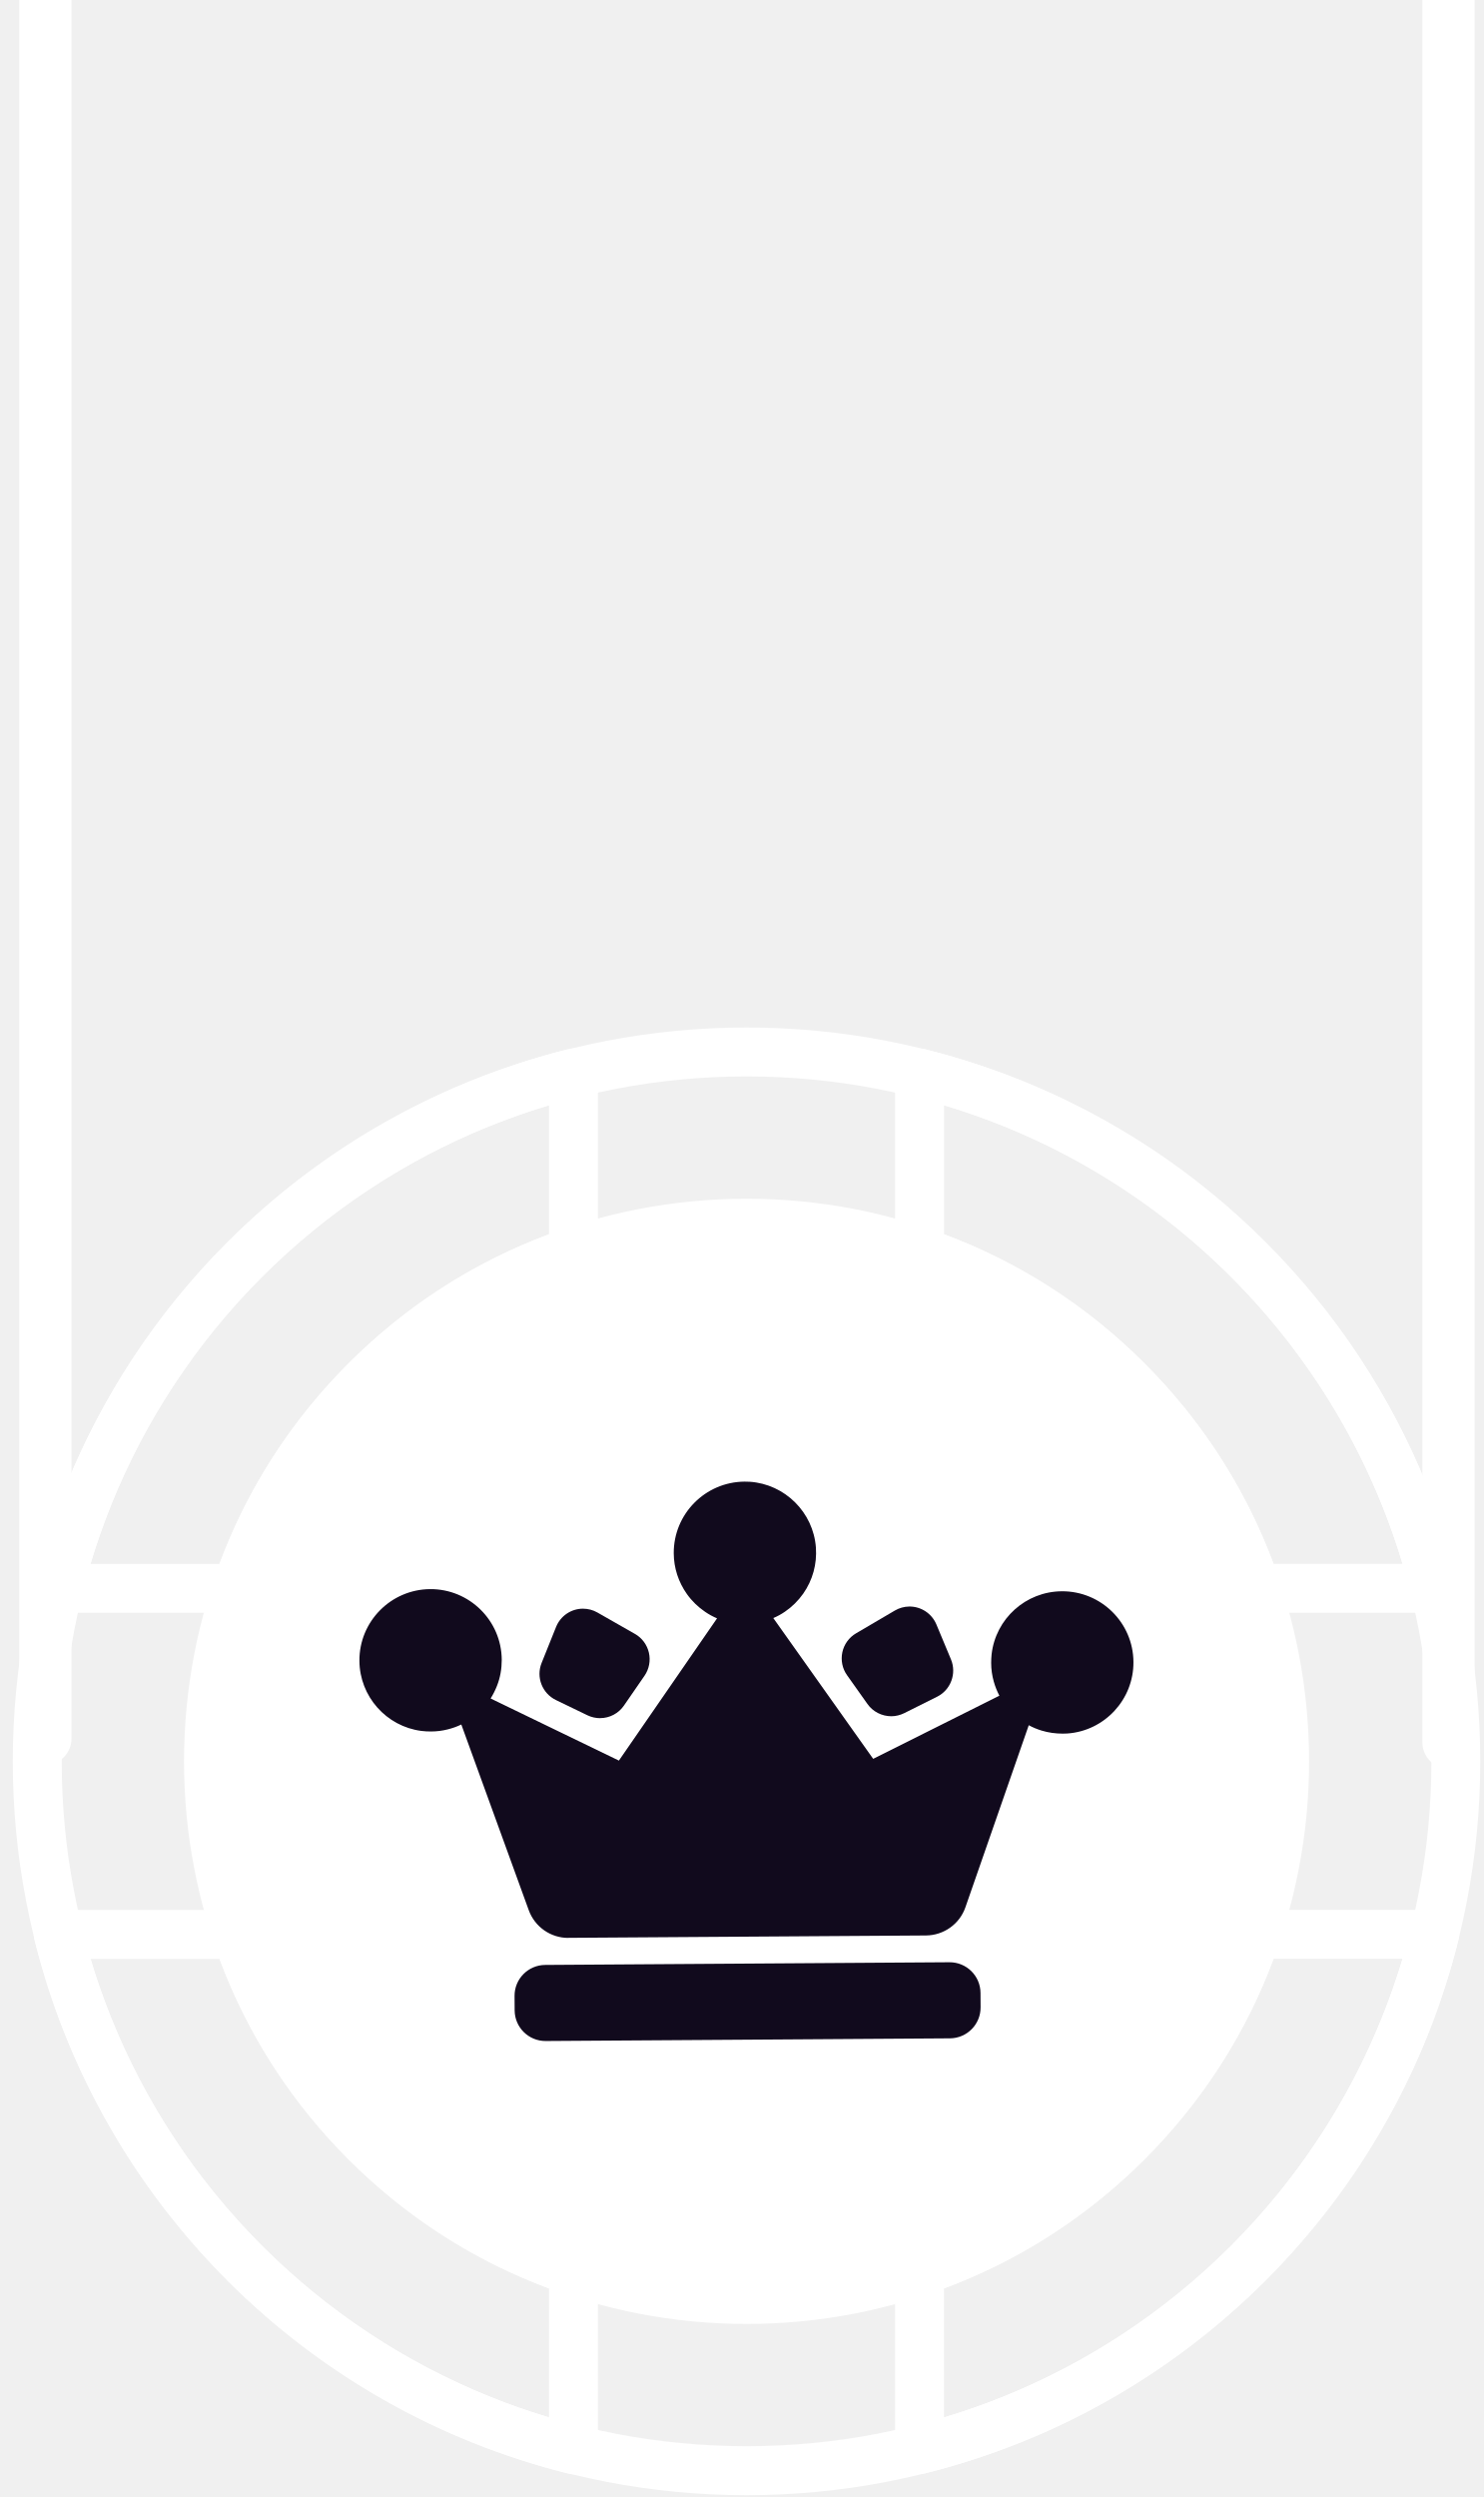
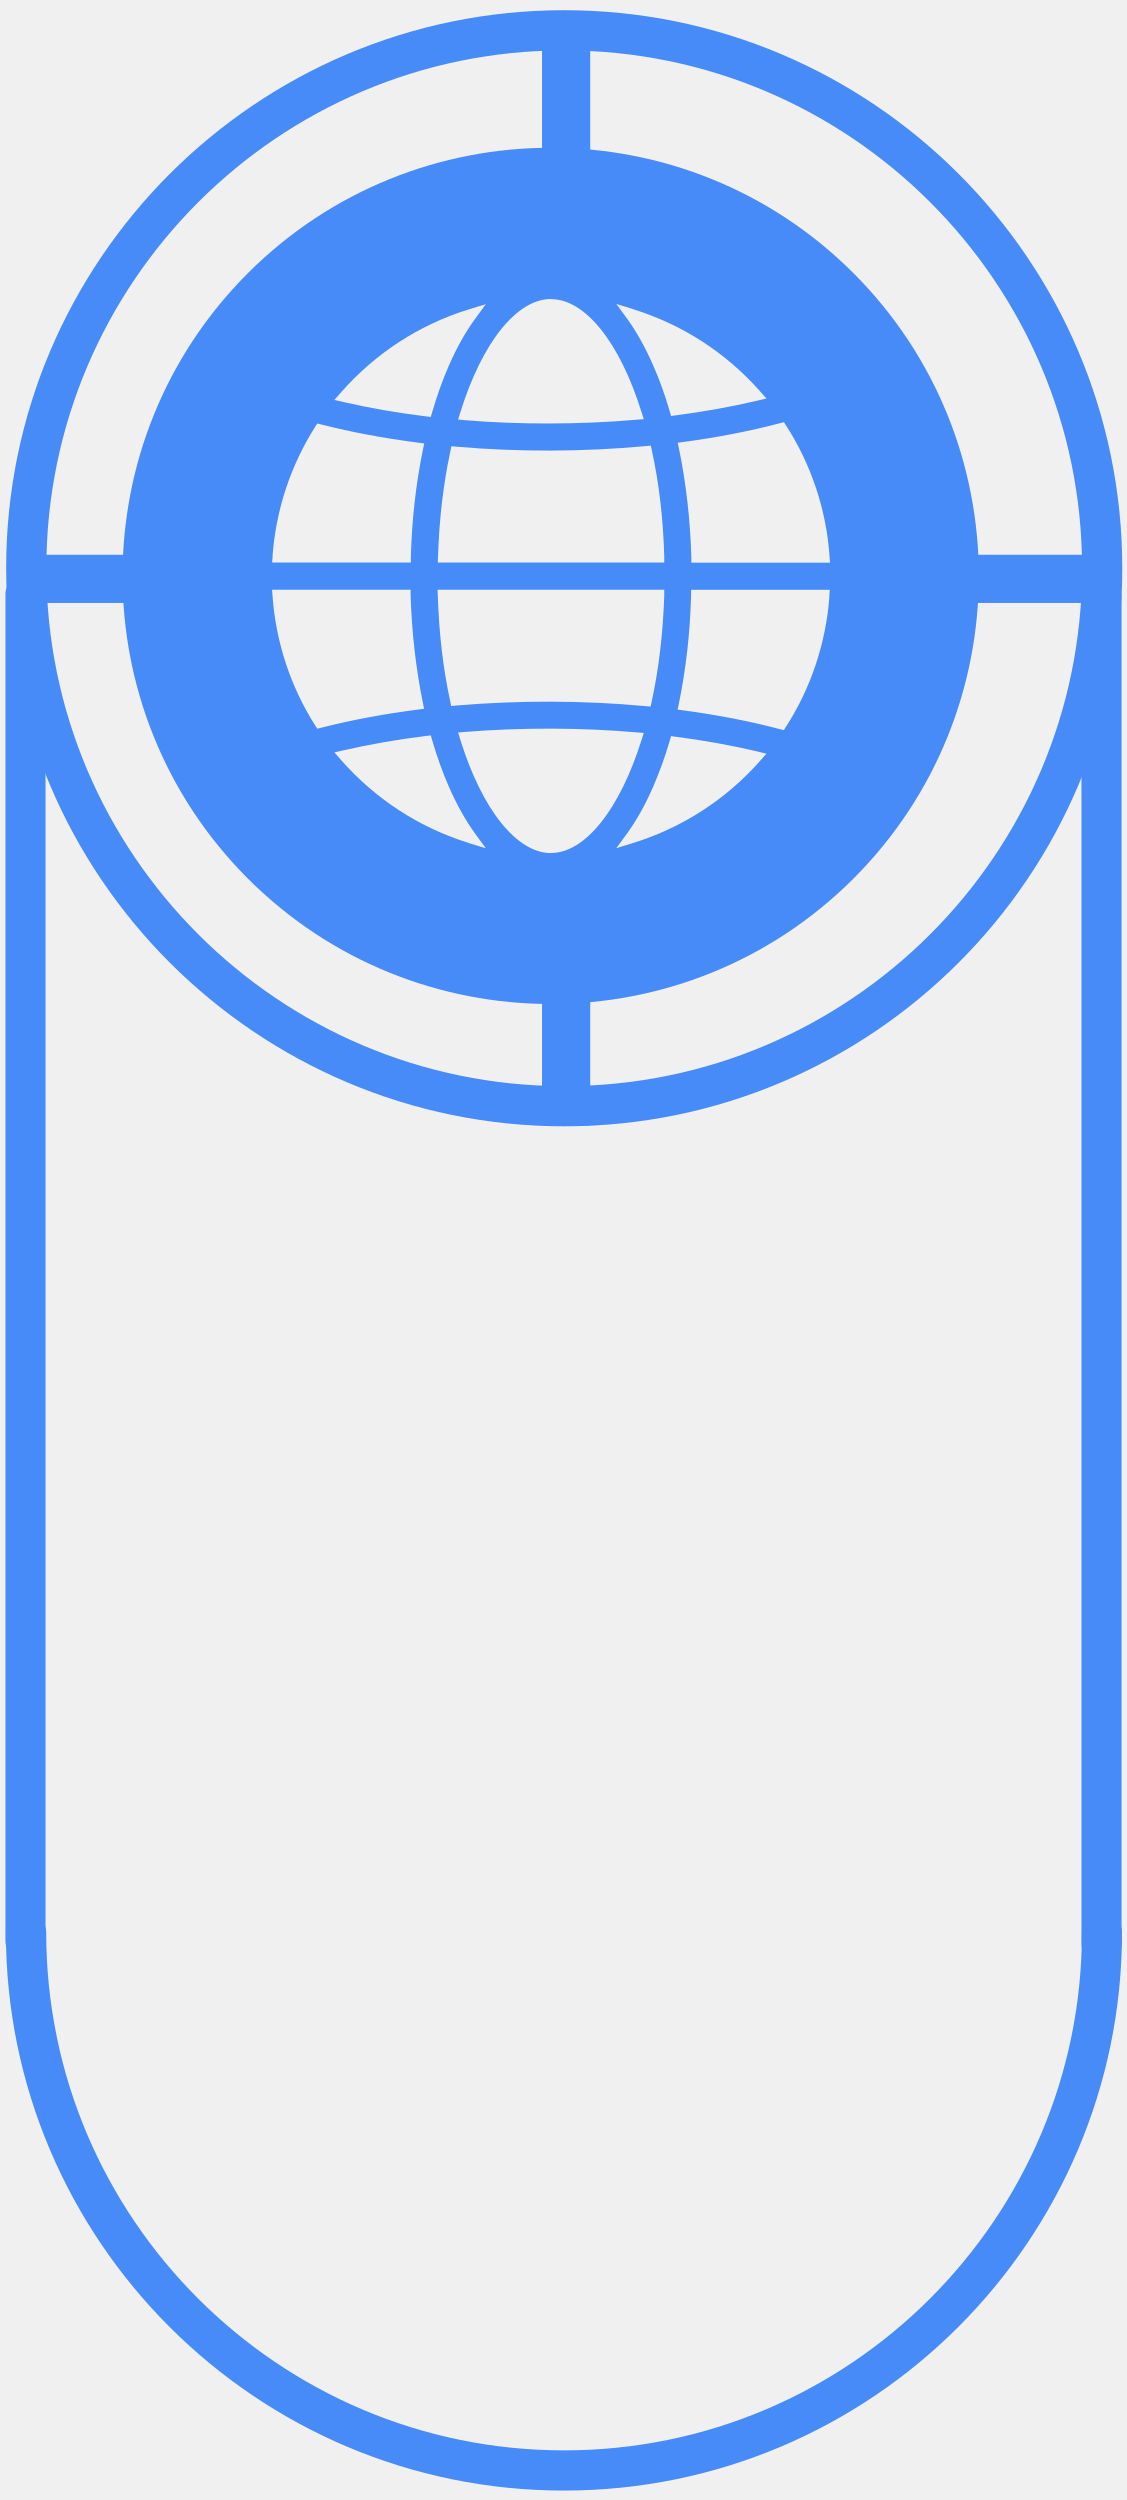
- <svg xmlns="http://www.w3.org/2000/svg" width="101" height="170" viewBox="0 0 101 170" fill="none">
-   <g id="Crown">
+ <svg xmlns="http://www.w3.org/2000/svg" width="100" height="222" viewBox="0 0 100 222" fill="none">
+   <g id="World">
    <g id="Group">
-       <path id="Vector" d="M15.488 155.26C-4.002 135.77 -4.002 104.061 15.488 84.572C34.978 65.082 66.687 65.082 86.176 84.572C105.666 104.061 105.666 135.77 86.176 155.26C66.687 174.75 34.978 174.75 15.488 155.26ZM83.821 86.927C65.63 68.736 36.035 68.736 17.849 86.927C-0.343 105.118 -0.343 134.713 17.849 152.899C36.04 171.09 65.634 171.09 83.821 152.899C102.012 134.708 102.012 105.114 83.821 86.927Z" fill="white" />
+       <path id="Vector" d="M0.547 50.461C0.547 23.139 22.78 0.906 50.102 0.906C77.425 0.906 99.658 23.139 99.658 50.461C99.658 77.784 77.425 100.017 50.102 100.017C22.78 100.017 0.547 77.784 0.547 50.461ZM96.088 50.461C96.088 25.106 75.458 4.476 50.102 4.476C24.747 4.476 4.117 25.106 4.117 50.461C4.117 75.817 24.747 96.447 50.102 96.447C75.458 96.447 96.088 75.817 96.088 50.461Z" fill="#478BF9" />
+       <path id="Vector_2" d="M0.544 171.607C0.544 170.618 1.346 169.827 2.324 169.827C3.302 169.827 4.104 170.629 4.104 171.607C4.104 196.963 24.734 217.593 50.089 217.593C75.445 217.593 96.075 196.963 96.075 171.607C96.075 170.618 96.876 169.827 97.855 169.827C98.833 169.827 99.634 170.629 99.634 171.607C99.634 198.93 77.401 221.163 50.079 221.163C22.756 221.163 0.523 198.93 0.523 171.607H0.544Z" fill="#478BF9" />
      <g id="Group_2">
-         <path id="Vector_2" d="M84.364 109.313C84.188 109.138 84.046 108.915 83.966 108.668C82.236 103.55 79.411 99.014 75.572 95.174C71.737 91.34 67.197 88.515 62.078 86.78C61.4 86.548 60.945 85.918 60.945 85.202V73.054C60.945 72.542 61.182 72.059 61.585 71.741C61.992 71.424 62.518 71.315 63.011 71.438C71.761 73.628 79.771 78.168 86.17 84.572C92.568 90.975 97.109 98.98 99.299 107.73C99.422 108.228 99.308 108.754 98.995 109.161C98.678 109.569 98.194 109.801 97.682 109.801H85.534C85.079 109.801 84.662 109.616 84.354 109.308L84.364 109.313ZM77.927 92.819C81.842 96.734 84.795 101.322 86.719 106.469H95.507C93.298 99.113 89.284 92.392 83.819 86.927C78.354 81.462 71.633 77.448 64.282 75.244V84.031C69.429 85.951 74.017 88.904 77.932 92.823L77.927 92.819Z" fill="white" />
-         <path id="Vector_3" d="M15.487 155.26C9.088 148.861 4.543 140.851 2.353 132.101C2.23 131.604 2.343 131.078 2.656 130.675C2.974 130.267 3.457 130.035 3.969 130.035H16.117C16.833 130.035 17.468 130.49 17.695 131.168C19.425 136.287 22.25 140.823 26.089 144.662C29.924 148.496 34.465 151.321 39.584 153.056C40.261 153.283 40.716 153.918 40.716 154.634V166.782C40.716 167.294 40.479 167.777 40.076 168.095C39.669 168.412 39.143 168.521 38.645 168.398C29.895 166.208 21.89 161.668 15.487 155.269V155.26ZM6.154 133.362C8.363 140.718 12.377 147.439 17.842 152.904C23.307 158.369 30.028 162.384 37.384 164.592V155.805C32.237 153.885 27.649 150.932 23.734 147.017C19.819 143.102 16.866 138.514 14.942 133.367H6.154V133.362Z" fill="white" />
-         <path id="Vector_4" d="M61.433 167.953C61.12 167.64 60.945 167.218 60.945 166.773V154.625C60.945 153.909 61.4 153.274 62.078 153.046C67.197 151.316 71.732 148.492 75.572 144.652C79.411 140.813 82.231 136.277 83.966 131.158C84.193 130.481 84.828 130.026 85.544 130.026H97.692C98.204 130.026 98.687 130.263 99.005 130.665C99.322 131.068 99.431 131.599 99.308 132.092C97.114 140.842 92.573 148.847 86.174 155.25C79.776 161.654 71.766 166.194 63.016 168.384C62.518 168.507 61.992 168.394 61.589 168.081C61.537 168.033 61.485 167.991 61.438 167.943L61.433 167.953ZM64.277 155.8V164.588C71.633 162.379 78.354 158.364 83.819 152.9C89.284 147.435 93.293 140.714 95.507 133.358H86.719C84.8 138.505 81.847 143.088 77.927 147.008C74.012 150.923 69.424 153.881 64.277 155.8Z" fill="white" />
-         <path id="Vector_5" d="M2.79 109.313C2.742 109.266 2.695 109.213 2.657 109.161C2.339 108.758 2.23 108.228 2.354 107.73C4.543 98.98 9.084 90.97 15.488 84.572C21.891 78.173 29.896 73.628 38.646 71.438C39.143 71.315 39.669 71.428 40.072 71.741C40.475 72.059 40.712 72.542 40.712 73.054V85.202C40.712 85.918 40.257 86.553 39.58 86.78C34.461 88.51 29.925 91.335 26.085 95.174C22.251 99.009 19.426 103.549 17.691 108.668C17.464 109.346 16.829 109.801 16.113 109.801H3.965C3.52 109.801 3.093 109.626 2.785 109.318L2.79 109.313ZM37.38 75.244C30.024 77.453 23.303 81.467 17.838 86.932C12.373 92.397 8.364 99.118 6.15 106.474H14.938C16.857 101.327 19.81 96.743 23.73 92.823C27.645 88.909 32.233 85.956 37.38 84.031V75.244Z" fill="white" />
-       </g>
-       <path id="Vector_6" d="M77.931 92.819C62.992 77.879 38.677 77.874 23.738 92.819C8.793 107.763 8.798 132.073 23.738 147.013C38.677 161.952 62.987 161.957 77.931 147.013C92.876 132.068 92.871 107.758 77.931 92.819Z" fill="white" />
-       <g id="Group_3">
-         <path id="Vector_7" d="M64.65 133.593L37.123 133.776C35.963 133.784 35.029 134.73 35.037 135.889L35.043 136.871C35.051 138.03 35.997 138.964 37.157 138.956L64.685 138.774C65.844 138.766 66.778 137.82 66.77 136.66L66.764 135.679C66.756 134.519 65.81 133.586 64.65 133.593Z" fill="#110A1D" />
-         <path id="Vector_8" d="M40.873 116.977C40.575 116.977 40.271 116.911 39.996 116.778L37.849 115.74C36.916 115.285 36.489 114.181 36.878 113.219L37.864 110.764C38.167 110.015 38.883 109.526 39.688 109.522C40.034 109.522 40.376 109.607 40.679 109.782L43.238 111.242C43.717 111.512 44.063 111.982 44.186 112.522C44.309 113.062 44.2 113.631 43.888 114.086L42.485 116.119C42.12 116.65 41.513 116.973 40.868 116.973L40.873 116.977Z" fill="#110A1D" />
-         <path id="Vector_9" d="M60.692 116.845C60.047 116.845 59.436 116.537 59.066 116.01L57.678 114.053C57.355 113.603 57.242 113.034 57.355 112.494C57.469 111.953 57.81 111.479 58.289 111.2L60.929 109.65C61.227 109.474 61.569 109.38 61.915 109.375C62.721 109.37 63.446 109.849 63.759 110.593L64.754 112.977C65.152 113.934 64.74 115.048 63.816 115.513L61.569 116.636C61.299 116.769 60.995 116.845 60.697 116.845H60.692Z" fill="#110A1D" />
-         <path id="Vector_10" d="M38.711 131.936C37.502 131.945 36.417 131.187 36.004 130.049L31.412 117.408C31.118 117.551 30.805 117.66 30.487 117.74C30.113 117.835 29.734 117.882 29.35 117.882C29.127 117.882 28.909 117.873 28.696 117.845C26.302 117.541 24.487 115.489 24.473 113.072C24.454 110.398 26.615 108.209 29.288 108.19C31.961 108.171 34.151 110.332 34.165 113.005C34.165 113.621 34.061 114.214 33.843 114.768C33.724 115.072 33.578 115.361 33.407 115.636L42.142 119.864L48.825 110.18C48.546 110.062 48.275 109.915 48.019 109.74C47.536 109.413 47.114 109.005 46.773 108.526C46.195 107.711 45.882 106.749 45.877 105.753C45.858 103.08 48.019 100.891 50.693 100.872C50.811 100.872 50.934 100.872 51.053 100.881C53.446 101.042 55.38 102.962 55.556 105.355C55.636 106.488 55.338 107.574 54.693 108.498C54.352 108.981 53.935 109.394 53.456 109.721C53.205 109.896 52.934 110.043 52.655 110.161L59.456 119.745L68.049 115.446C67.888 115.138 67.76 114.816 67.666 114.479C67.552 114.072 67.49 113.645 67.49 113.214C67.49 113.019 67.5 112.825 67.519 112.636C67.793 110.199 69.851 108.351 72.301 108.337C74.974 108.318 77.164 110.479 77.178 113.152C77.197 115.702 75.216 117.845 72.671 118.02L72.367 118.029C71.874 118.029 71.391 117.963 70.922 117.821C70.618 117.726 70.325 117.608 70.05 117.456L65.737 129.85C65.343 130.992 64.262 131.76 63.054 131.77L38.711 131.931V131.936Z" fill="#110A1D" />
+         <path id="Vector_3" d="M98.143 49.264H76.441V53.542H98.143V49.264Z" fill="#478BF9" />
+         <path id="Vector_4" d="M23.421 49.264H1.719V53.542H23.421V49.264Z" fill="#478BF9" />
+         <path id="Vector_5" d="M52.411 78.242H48.133V99.944H52.411V78.242Z" fill="#478BF9" />
+         <path id="Vector_6" d="M52.411 2.863H48.133V24.564H52.411V2.863Z" fill="#478BF9" />
+         <path id="Vector_7" d="M75.786 24.252C60.943 9.409 36.868 9.409 22.015 24.252C7.172 39.095 7.172 63.17 22.015 78.023C36.858 92.866 60.933 92.866 75.786 78.023C90.629 63.181 90.629 39.105 75.786 24.252ZM56.249 27.468C60.579 28.811 64.461 31.32 67.48 34.734L68.063 35.389L67.209 35.587C64.951 36.118 62.536 36.555 60.038 36.878L59.59 36.94L59.465 36.503C59.049 35.077 58.56 33.703 57.998 32.433C57.3 30.841 56.52 29.446 55.666 28.27L54.729 26.99L56.249 27.458V27.468ZM38.877 49.951L38.898 49.41C39.002 46.121 39.366 42.977 39.991 40.084L40.084 39.626L40.553 39.667C46.028 40.146 51.877 40.125 57.321 39.615L57.789 39.574L57.893 40.032C58.528 42.956 58.893 46.11 58.986 49.41V49.951H38.887H38.877ZM58.986 52.366V52.907C58.872 56.207 58.508 59.361 57.873 62.285L57.769 62.743L57.3 62.702C51.856 62.192 46.007 62.181 40.532 62.65L40.063 62.691L39.97 62.233C39.345 59.34 38.981 56.207 38.877 52.907L38.856 52.366H58.965H58.986ZM48.932 26.563C51.961 26.563 55.041 30.404 56.967 36.597L57.165 37.221L56.509 37.273C53.949 37.492 51.305 37.606 48.651 37.606C46.184 37.606 43.727 37.513 41.333 37.315L40.678 37.263L40.875 36.628C42.801 30.414 45.892 26.552 48.932 26.552V26.563ZM30.279 34.848C33.319 31.382 37.232 28.832 41.614 27.479L43.144 27.011L42.197 28.301C41.344 29.467 40.553 30.872 39.866 32.454C39.314 33.703 38.814 35.098 38.377 36.597L38.252 37.024L37.805 36.971C35.286 36.659 32.85 36.243 30.56 35.712L29.696 35.514L30.279 34.848ZM24.201 49.389C24.492 45.33 25.793 41.374 27.969 37.929L28.177 37.606L28.552 37.7C31.216 38.377 34.089 38.918 37.107 39.303L37.669 39.376L37.555 39.938C36.93 42.956 36.577 46.152 36.483 49.441V49.951H24.169L24.211 49.389H24.201ZM28.177 64.71L27.969 64.388C25.793 60.953 24.492 56.987 24.201 52.928L24.159 52.366H36.462V52.876C36.566 56.165 36.931 59.371 37.545 62.379L37.659 62.941L37.097 63.014C34.089 63.399 31.206 63.94 28.541 64.617L28.166 64.71H28.177ZM41.614 74.849C37.232 73.495 33.319 70.945 30.279 67.479L29.696 66.813L30.56 66.615C32.85 66.095 35.286 65.668 37.805 65.356L38.252 65.304L38.377 65.731C38.814 67.229 39.314 68.624 39.866 69.873C40.563 71.466 41.344 72.861 42.197 74.037L43.144 75.327L41.614 74.859V74.849ZM48.932 75.754C45.892 75.754 42.801 71.892 40.875 65.678L40.678 65.044L41.333 64.992C46.298 64.596 51.586 64.606 56.509 65.033L57.165 65.085L56.967 65.71C55.031 71.892 51.95 75.744 48.932 75.744V75.754ZM67.48 67.583C64.461 70.997 60.568 73.506 56.249 74.849L54.729 75.317L55.666 74.037C56.52 72.871 57.3 71.466 57.998 69.873C58.549 68.593 59.049 67.229 59.465 65.803L59.59 65.366L60.038 65.429C62.536 65.751 64.951 66.189 67.209 66.719L68.063 66.928L67.48 67.583ZM73.652 52.928C73.361 57.029 72.039 61.036 69.811 64.513L69.603 64.835L69.228 64.742C66.595 64.044 63.733 63.493 60.735 63.087L60.173 63.014L60.287 62.462C60.912 59.444 61.276 56.227 61.37 52.886V52.376H73.683L73.642 52.938L73.652 52.928ZM61.391 49.951V49.441C61.287 46.1 60.922 42.873 60.298 39.865L60.183 39.313L60.745 39.241C63.743 38.835 66.595 38.283 69.239 37.586L69.614 37.492L69.822 37.815C72.049 41.291 73.382 45.288 73.662 49.399L73.704 49.962H61.401L61.391 49.951Z" fill="#478BF9" />
      </g>
    </g>
+     <g id="Group_3">
+       <path id="Vector_8" d="M0.484 172.357V52.762C0.484 51.773 1.286 50.982 2.264 50.982C3.243 50.982 4.044 51.783 4.044 52.762V172.357C4.044 173.346 3.243 174.137 2.264 174.137C1.286 174.137 0.484 173.335 0.484 172.357Z" fill="#478BF9" />
+     </g>
    <g id="Group_4">
-       <path id="Vector_11" d="M100.411 -0.96V118.635C100.411 119.624 99.61 120.415 98.631 120.415C97.653 120.415 96.852 119.614 96.852 118.635V-0.96C96.852 -1.949 97.653 -2.74 98.631 -2.74C99.61 -2.74 100.411 -1.938 100.411 -0.96Z" fill="white" />
-     </g>
-     <g id="Group_5">
-       <path id="Vector_12" d="M4.868 -1.22V118.375C4.868 119.364 4.067 120.155 3.088 120.155C2.11 120.155 1.309 119.354 1.309 118.375V-1.22C1.309 -2.209 2.11 -3 3.088 -3C4.067 -3 4.868 -2.199 4.868 -1.22Z" fill="white" />
+       <path id="Vector_9" d="M96.035 172.628V53.032C96.035 52.044 96.837 51.252 97.815 51.252C98.793 51.252 99.595 52.054 99.595 53.032V172.628C99.595 173.616 98.793 174.407 97.815 174.407C96.837 174.407 96.035 173.606 96.035 172.628Z" fill="#478BF9" />
    </g>
  </g>
</svg>
